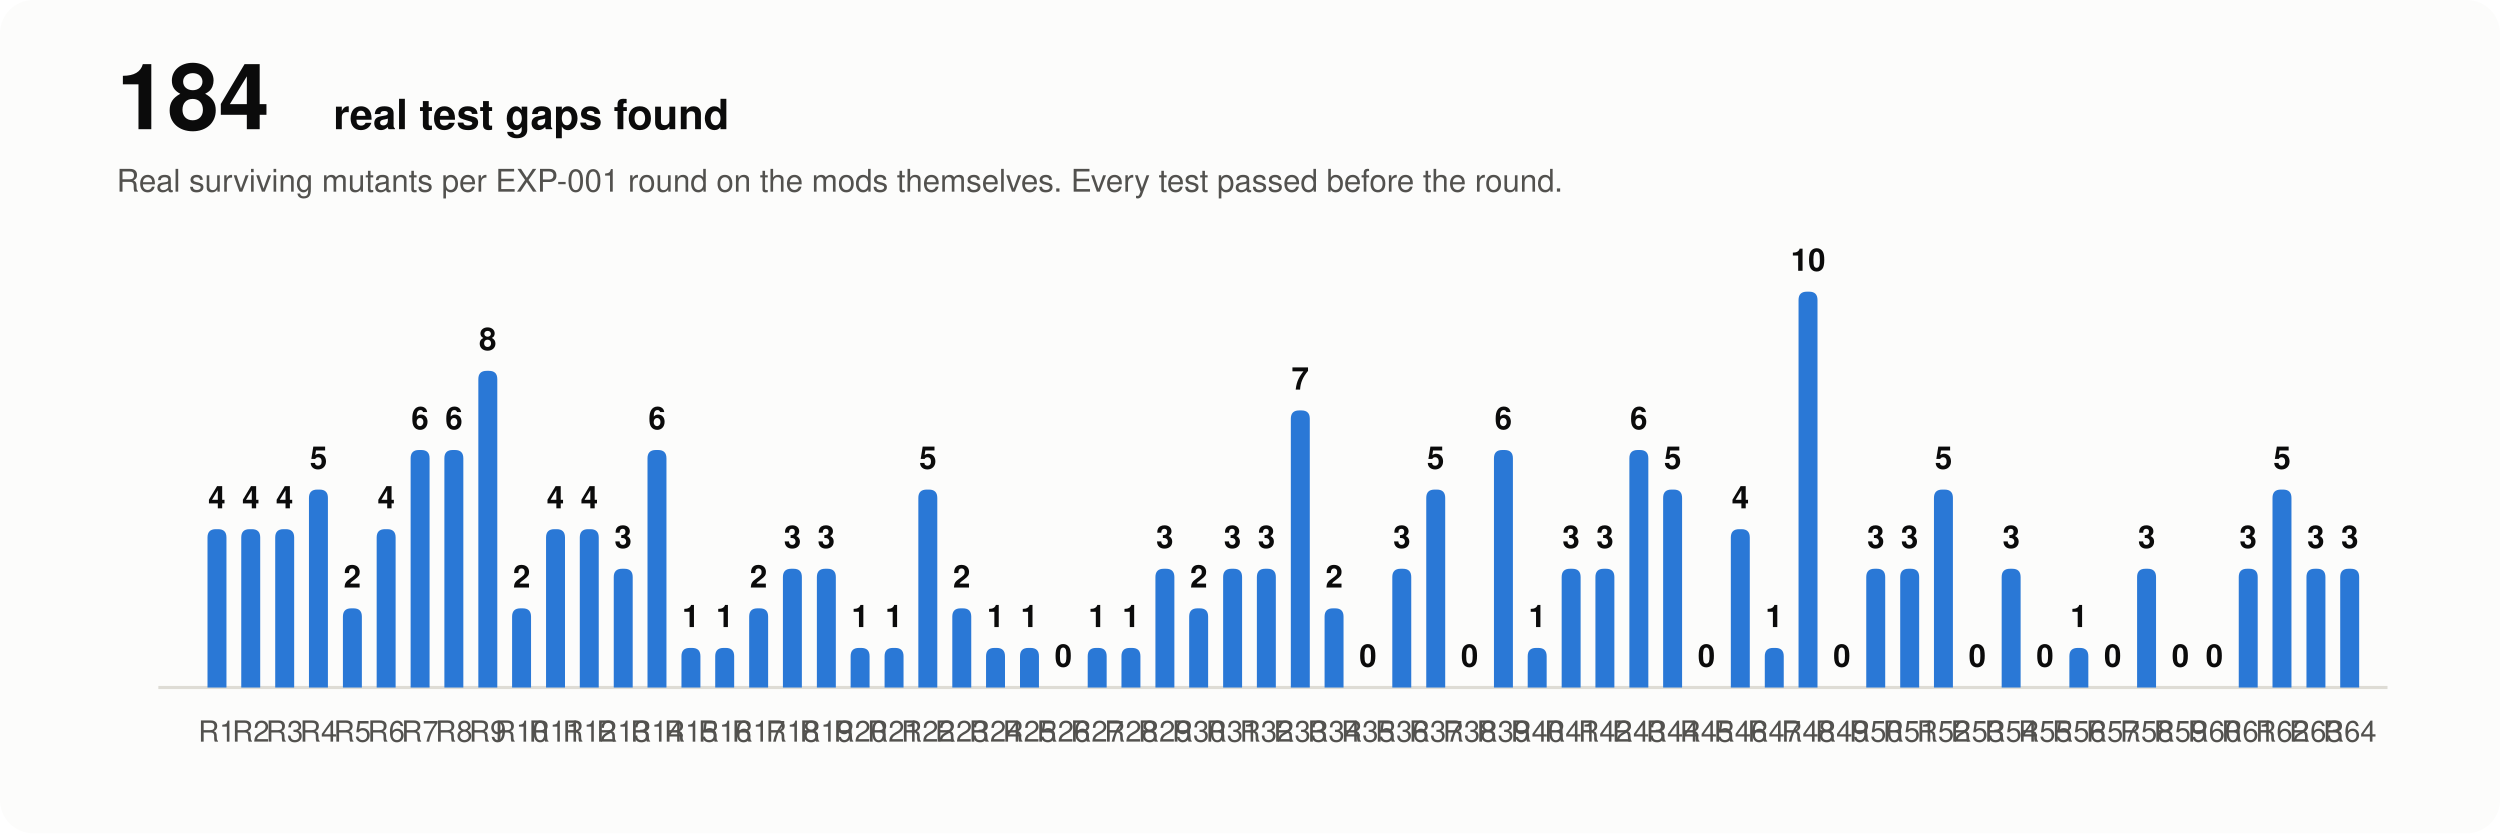
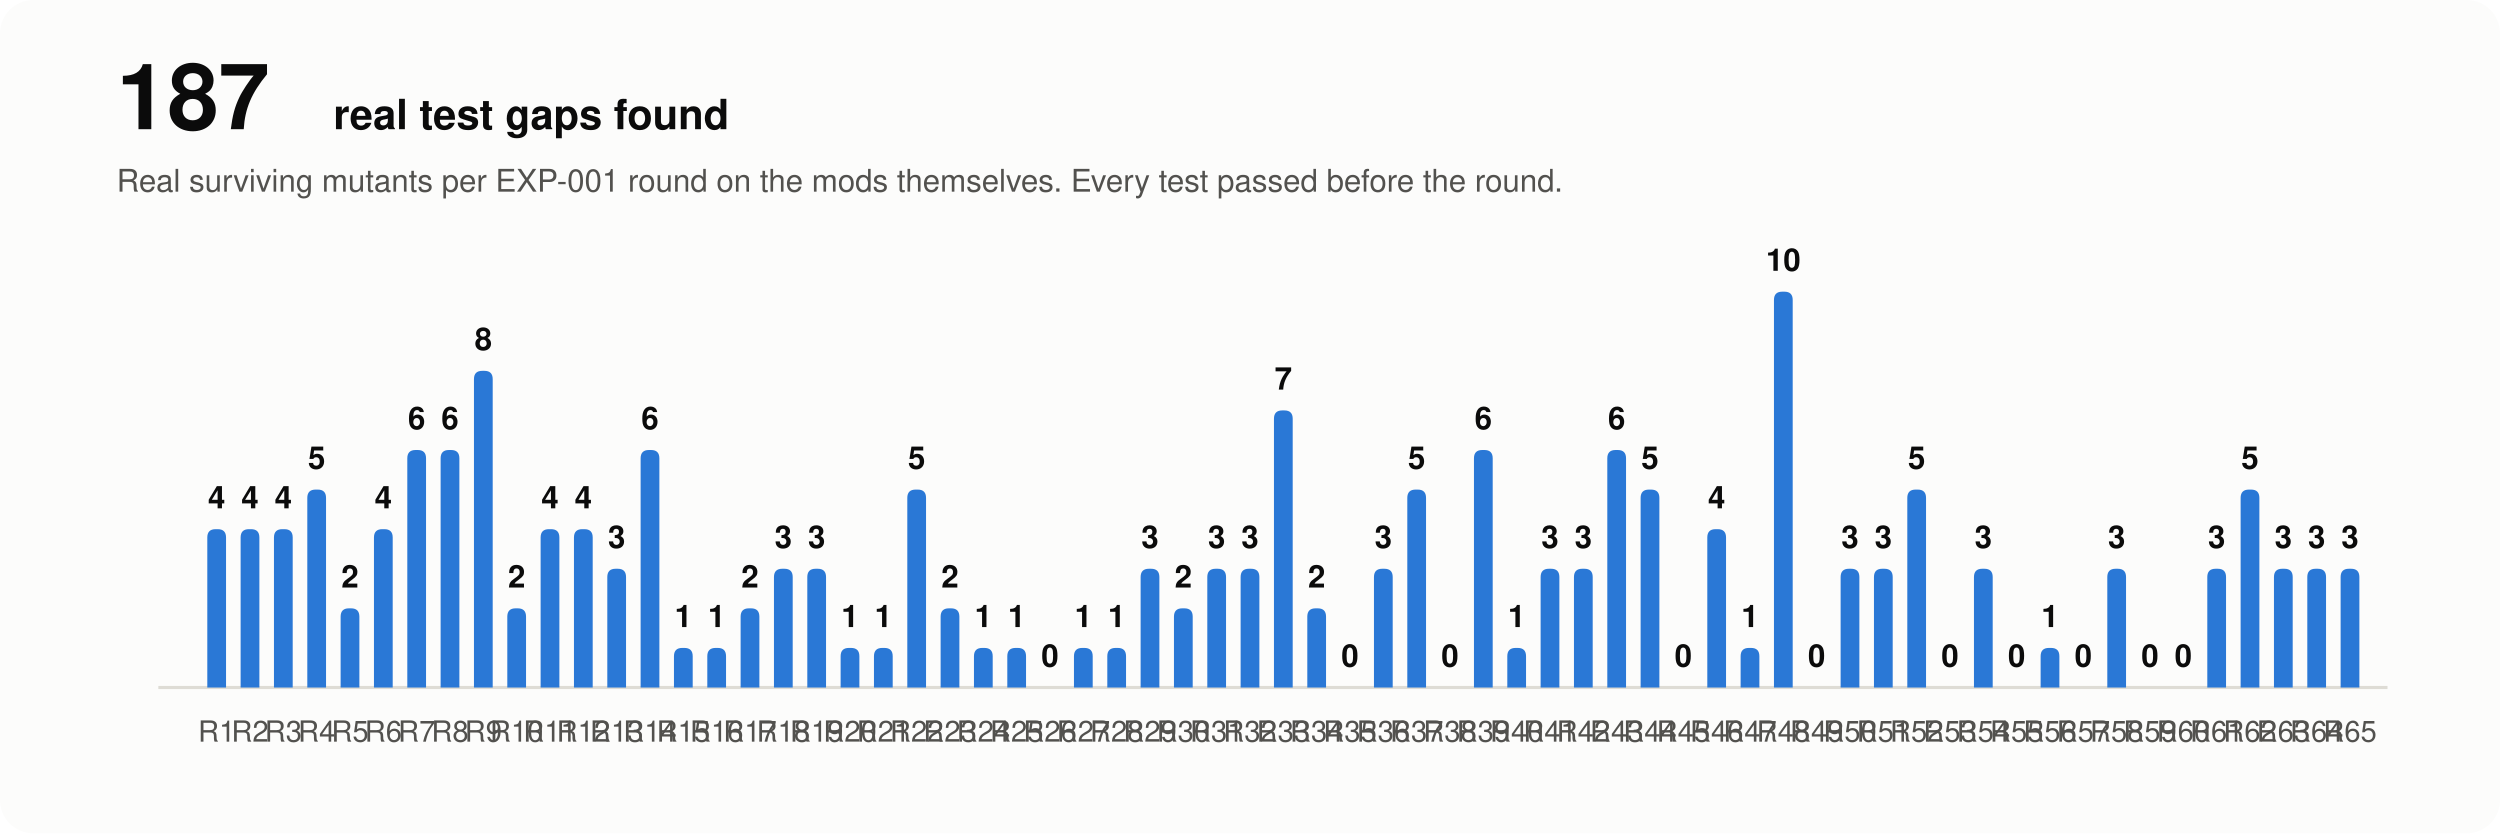
- <svg xmlns="http://www.w3.org/2000/svg" viewBox="0 0 1200 400" width="1200" height="400" role="img" aria-label="184 real test gaps found in 64 rounds" font-family="ui-sans-serif, -apple-system, 'Segoe UI', Helvetica, Arial, sans-serif">
+ <svg xmlns="http://www.w3.org/2000/svg" viewBox="0 0 1200 400" width="1200" height="400" role="img" aria-label="187 real test gaps found in 65 rounds" font-family="ui-sans-serif, -apple-system, 'Segoe UI', Helvetica, Arial, sans-serif">
  <style>
  .sup { fill: #fcfcfb; } .sup2 { fill: #f3f2ef; } .borda { stroke: #dedcd5; }
  .t1 { fill: #0b0b0b; } .t2 { fill: #52514e; } .t3 { fill: #8a887f; }
  .ac { fill: #2a78d6; } .acs { stroke: #2a78d6; } .acf { fill: #e8f1fb; }
  .ok { fill: #0f7a3d; } .okf { fill: #e3f3e8; }
  @media (prefers-color-scheme: dark) {
    .sup { fill: #1a1a19; } .sup2 { fill: #232322; } .borda { stroke: #3a3936; }
    .t1 { fill: #f0efec; } .t2 { fill: #c3c2b7; } .t3 { fill: #8f8d84; }
    .ac { fill: #3987e5; } .acs { stroke: #3987e5; } .acf { fill: #1d2c40; }
    .ok { fill: #4cc27a; } .okf { fill: #16301f; }
  }
  @media (prefers-reduced-motion: reduce) { * { animation: none !important; } }

  .barra { transform-box: fill-box; transform-origin: bottom; animation: cresce 1.1s cubic-bezier(.2,.8,.2,1); }
  @keyframes cresce { from { transform: scaleY(0); } to { transform: scaleY(1); } }
</style>
  <rect width="1200" height="400" rx="16" class="sup" />
-   <text x="56" y="62" font-size="44" font-weight="800" class="t1">184</text>
+   <text x="56" y="62" font-size="44" font-weight="800" class="t1">187</text>
  <text x="160" y="62" font-size="20" font-weight="700" class="t1">real test gaps found</text>
  <text x="56" y="92" font-size="15" class="t2">Real surviving mutants per EXP-001 round on the mods themselves. Every test passed before the round.</text>
  <line x1="76" y1="330" x2="1146" y2="330" class="borda" stroke-width="1.5" />
  <g class="barra">
-     <path d="M99.6,330 L99.6,258.0 Q99.6,254.0 103.6,254.0 L104.7,254.0 Q108.7,254.0 108.7,258.0 L108.7,330 Z" class="ac" />
-   </g>
-   <text x="104.1" y="244.0" font-size="15" font-weight="700" class="t1" text-anchor="middle">4</text>
-   <text x="104.1" y="356" font-size="14" class="t2" text-anchor="middle">R1</text>
-   <g class="barra">
-     <path d="M115.8,330 L115.8,258.0 Q115.8,254.0 119.8,254.0 L120.9,254.0 Q124.9,254.0 124.9,258.0 L124.9,330 Z" class="ac" />
-   </g>
-   <text x="120.4" y="244.0" font-size="15" font-weight="700" class="t1" text-anchor="middle">4</text>
-   <text x="120.4" y="356" font-size="14" class="t2" text-anchor="middle">R2</text>
-   <g class="barra">
-     <path d="M132.1,330 L132.1,258.0 Q132.1,254.0 136.1,254.0 L137.2,254.0 Q141.2,254.0 141.2,258.0 L141.2,330 Z" class="ac" />
-   </g>
-   <text x="136.6" y="244.0" font-size="15" font-weight="700" class="t1" text-anchor="middle">4</text>
-   <text x="136.6" y="356" font-size="14" class="t2" text-anchor="middle">R3</text>
-   <g class="barra">
-     <path d="M148.3,330 L148.3,239.0 Q148.3,235.0 152.3,235.0 L153.4,235.0 Q157.4,235.0 157.4,239.0 L157.4,330 Z" class="ac" />
-   </g>
-   <text x="152.9" y="225.0" font-size="15" font-weight="700" class="t1" text-anchor="middle">5</text>
-   <text x="152.9" y="356" font-size="14" class="t2" text-anchor="middle">R4</text>
-   <g class="barra">
-     <path d="M164.6,330 L164.6,296.0 Q164.6,292.0 168.6,292.0 L169.7,292.0 Q173.7,292.0 173.7,296.0 L173.7,330 Z" class="ac" />
-   </g>
-   <text x="169.1" y="282.0" font-size="15" font-weight="700" class="t1" text-anchor="middle">2</text>
-   <text x="169.1" y="356" font-size="14" class="t2" text-anchor="middle">R5</text>
-   <g class="barra">
-     <path d="M180.8,330 L180.8,258.0 Q180.8,254.0 184.8,254.0 L185.9,254.0 Q189.9,254.0 189.9,258.0 L189.9,330 Z" class="ac" />
-   </g>
-   <text x="185.4" y="244.0" font-size="15" font-weight="700" class="t1" text-anchor="middle">4</text>
-   <text x="185.4" y="356" font-size="14" class="t2" text-anchor="middle">R6</text>
-   <g class="barra">
-     <path d="M197.1,330 L197.1,220.0 Q197.1,216.0 201.1,216.0 L202.2,216.0 Q206.2,216.0 206.2,220.0 L206.2,330 Z" class="ac" />
-   </g>
-   <text x="201.6" y="206.0" font-size="15" font-weight="700" class="t1" text-anchor="middle">6</text>
-   <text x="201.6" y="356" font-size="14" class="t2" text-anchor="middle">R7</text>
-   <g class="barra">
-     <path d="M213.3,330 L213.3,220.0 Q213.3,216.0 217.3,216.0 L218.4,216.0 Q222.4,216.0 222.4,220.0 L222.4,330 Z" class="ac" />
-   </g>
-   <text x="217.9" y="206.0" font-size="15" font-weight="700" class="t1" text-anchor="middle">6</text>
-   <text x="217.9" y="356" font-size="14" class="t2" text-anchor="middle">R8</text>
-   <g class="barra">
-     <path d="M229.6,330 L229.6,182.0 Q229.6,178.0 233.6,178.0 L234.7,178.0 Q238.7,178.0 238.7,182.0 L238.7,330 Z" class="ac" />
-   </g>
-   <text x="234.1" y="168.0" font-size="15" font-weight="700" class="t1" text-anchor="middle">8</text>
-   <text x="234.1" y="356" font-size="14" class="t2" text-anchor="middle">R9</text>
-   <g class="barra">
-     <path d="M245.8,330 L245.8,296.0 Q245.8,292.0 249.8,292.0 L250.9,292.0 Q254.9,292.0 254.9,296.0 L254.9,330 Z" class="ac" />
-   </g>
-   <text x="250.4" y="282.0" font-size="15" font-weight="700" class="t1" text-anchor="middle">2</text>
-   <text x="250.4" y="356" font-size="14" class="t2" text-anchor="middle">R10</text>
-   <g class="barra">
-     <path d="M262.1,330 L262.1,258.0 Q262.1,254.0 266.1,254.0 L267.2,254.0 Q271.2,254.0 271.2,258.0 L271.2,330 Z" class="ac" />
-   </g>
-   <text x="266.6" y="244.0" font-size="15" font-weight="700" class="t1" text-anchor="middle">4</text>
-   <text x="266.6" y="356" font-size="14" class="t2" text-anchor="middle">R11</text>
-   <g class="barra">
-     <path d="M278.3,330 L278.3,258.0 Q278.3,254.0 282.3,254.0 L283.4,254.0 Q287.4,254.0 287.4,258.0 L287.4,330 Z" class="ac" />
-   </g>
-   <text x="282.9" y="244.0" font-size="15" font-weight="700" class="t1" text-anchor="middle">4</text>
-   <text x="282.9" y="356" font-size="14" class="t2" text-anchor="middle">R12</text>
-   <g class="barra">
-     <path d="M294.6,330 L294.6,277.0 Q294.6,273.0 298.6,273.0 L299.7,273.0 Q303.7,273.0 303.7,277.0 L303.7,330 Z" class="ac" />
-   </g>
-   <text x="299.1" y="263.0" font-size="15" font-weight="700" class="t1" text-anchor="middle">3</text>
-   <text x="299.1" y="356" font-size="14" class="t2" text-anchor="middle">R13</text>
-   <g class="barra">
-     <path d="M310.8,330 L310.8,220.0 Q310.8,216.0 314.8,216.0 L315.9,216.0 Q319.9,216.0 319.9,220.0 L319.9,330 Z" class="ac" />
-   </g>
-   <text x="315.4" y="206.0" font-size="15" font-weight="700" class="t1" text-anchor="middle">6</text>
-   <text x="315.4" y="356" font-size="14" class="t2" text-anchor="middle">R14</text>
-   <g class="barra">
-     <path d="M327.1,330 L327.1,315.0 Q327.1,311.0 331.1,311.0 L332.2,311.0 Q336.2,311.0 336.2,315.0 L336.2,330 Z" class="ac" />
-   </g>
-   <text x="331.6" y="301.0" font-size="15" font-weight="700" class="t1" text-anchor="middle">1</text>
-   <text x="331.6" y="356" font-size="14" class="t2" text-anchor="middle">R15</text>
-   <g class="barra">
-     <path d="M343.3,330 L343.3,315.0 Q343.3,311.0 347.3,311.0 L348.4,311.0 Q352.4,311.0 352.4,315.0 L352.4,330 Z" class="ac" />
-   </g>
-   <text x="347.9" y="301.0" font-size="15" font-weight="700" class="t1" text-anchor="middle">1</text>
-   <text x="347.9" y="356" font-size="14" class="t2" text-anchor="middle">R16</text>
-   <g class="barra">
-     <path d="M359.6,330 L359.6,296.0 Q359.6,292.0 363.6,292.0 L364.7,292.0 Q368.7,292.0 368.7,296.0 L368.7,330 Z" class="ac" />
-   </g>
-   <text x="364.1" y="282.0" font-size="15" font-weight="700" class="t1" text-anchor="middle">2</text>
-   <text x="364.1" y="356" font-size="14" class="t2" text-anchor="middle">R17</text>
-   <g class="barra">
-     <path d="M375.8,330 L375.8,277.0 Q375.8,273.0 379.8,273.0 L380.9,273.0 Q384.9,273.0 384.9,277.0 L384.9,330 Z" class="ac" />
-   </g>
-   <text x="380.4" y="263.0" font-size="15" font-weight="700" class="t1" text-anchor="middle">3</text>
-   <text x="380.4" y="356" font-size="14" class="t2" text-anchor="middle">R18</text>
-   <g class="barra">
-     <path d="M392.1,330 L392.1,277.0 Q392.1,273.0 396.1,273.0 L397.2,273.0 Q401.2,273.0 401.2,277.0 L401.2,330 Z" class="ac" />
-   </g>
-   <text x="396.6" y="263.0" font-size="15" font-weight="700" class="t1" text-anchor="middle">3</text>
-   <text x="396.6" y="356" font-size="14" class="t2" text-anchor="middle">R19</text>
-   <g class="barra">
-     <path d="M408.3,330 L408.3,315.0 Q408.3,311.0 412.3,311.0 L413.4,311.0 Q417.4,311.0 417.4,315.0 L417.4,330 Z" class="ac" />
-   </g>
-   <text x="412.9" y="301.0" font-size="15" font-weight="700" class="t1" text-anchor="middle">1</text>
-   <text x="412.9" y="356" font-size="14" class="t2" text-anchor="middle">R20</text>
-   <g class="barra">
-     <path d="M424.6,330 L424.6,315.0 Q424.6,311.0 428.6,311.0 L429.7,311.0 Q433.7,311.0 433.7,315.0 L433.7,330 Z" class="ac" />
-   </g>
-   <text x="429.1" y="301.0" font-size="15" font-weight="700" class="t1" text-anchor="middle">1</text>
-   <text x="429.1" y="356" font-size="14" class="t2" text-anchor="middle">R21</text>
-   <g class="barra">
-     <path d="M440.8,330 L440.8,239.0 Q440.8,235.0 444.8,235.0 L445.9,235.0 Q449.9,235.0 449.9,239.0 L449.9,330 Z" class="ac" />
-   </g>
-   <text x="445.4" y="225.0" font-size="15" font-weight="700" class="t1" text-anchor="middle">5</text>
-   <text x="445.4" y="356" font-size="14" class="t2" text-anchor="middle">R22</text>
-   <g class="barra">
-     <path d="M457.1,330 L457.1,296.0 Q457.1,292.0 461.1,292.0 L462.2,292.0 Q466.2,292.0 466.2,296.0 L466.2,330 Z" class="ac" />
-   </g>
-   <text x="461.6" y="282.0" font-size="15" font-weight="700" class="t1" text-anchor="middle">2</text>
-   <text x="461.6" y="356" font-size="14" class="t2" text-anchor="middle">R23</text>
-   <g class="barra">
-     <path d="M473.3,330 L473.3,315.0 Q473.3,311.0 477.3,311.0 L478.4,311.0 Q482.4,311.0 482.4,315.0 L482.4,330 Z" class="ac" />
-   </g>
-   <text x="477.9" y="301.0" font-size="15" font-weight="700" class="t1" text-anchor="middle">1</text>
-   <text x="477.9" y="356" font-size="14" class="t2" text-anchor="middle">R24</text>
-   <g class="barra">
-     <path d="M489.6,330 L489.6,315.0 Q489.6,311.0 493.6,311.0 L494.7,311.0 Q498.7,311.0 498.7,315.0 L498.7,330 Z" class="ac" />
-   </g>
-   <text x="494.1" y="301.0" font-size="15" font-weight="700" class="t1" text-anchor="middle">1</text>
-   <text x="494.1" y="356" font-size="14" class="t2" text-anchor="middle">R25</text>
-   <g class="barra">
-     <path d="M505.8,330 L505.8,330.0 Q505.8,330.0 505.8,330.0 L514.9,330.0 Q514.9,330.0 514.9,330.0 L514.9,330 Z" class="ac" />
-   </g>
-   <text x="510.4" y="320.0" font-size="15" font-weight="700" class="t1" text-anchor="middle">0</text>
-   <text x="510.4" y="356" font-size="14" class="t2" text-anchor="middle">R26</text>
-   <g class="barra">
-     <path d="M522.1,330 L522.1,315.0 Q522.1,311.0 526.1,311.0 L527.2,311.0 Q531.2,311.0 531.2,315.0 L531.2,330 Z" class="ac" />
-   </g>
-   <text x="526.6" y="301.0" font-size="15" font-weight="700" class="t1" text-anchor="middle">1</text>
-   <text x="526.6" y="356" font-size="14" class="t2" text-anchor="middle">R27</text>
-   <g class="barra">
-     <path d="M538.3,330 L538.3,315.0 Q538.3,311.0 542.3,311.0 L543.4,311.0 Q547.4,311.0 547.4,315.0 L547.4,330 Z" class="ac" />
-   </g>
-   <text x="542.9" y="301.0" font-size="15" font-weight="700" class="t1" text-anchor="middle">1</text>
-   <text x="542.9" y="356" font-size="14" class="t2" text-anchor="middle">R28</text>
-   <g class="barra">
-     <path d="M554.6,330 L554.6,277.0 Q554.6,273.0 558.6,273.0 L559.7,273.0 Q563.7,273.0 563.7,277.0 L563.7,330 Z" class="ac" />
-   </g>
-   <text x="559.1" y="263.0" font-size="15" font-weight="700" class="t1" text-anchor="middle">3</text>
-   <text x="559.1" y="356" font-size="14" class="t2" text-anchor="middle">R29</text>
-   <g class="barra">
-     <path d="M570.8,330 L570.8,296.0 Q570.8,292.0 574.8,292.0 L575.9,292.0 Q579.9,292.0 579.9,296.0 L579.9,330 Z" class="ac" />
-   </g>
-   <text x="575.4" y="282.0" font-size="15" font-weight="700" class="t1" text-anchor="middle">2</text>
-   <text x="575.4" y="356" font-size="14" class="t2" text-anchor="middle">R30</text>
-   <g class="barra">
-     <path d="M587.1,330 L587.1,277.0 Q587.1,273.0 591.1,273.0 L592.2,273.0 Q596.2,273.0 596.2,277.0 L596.2,330 Z" class="ac" />
-   </g>
-   <text x="591.6" y="263.0" font-size="15" font-weight="700" class="t1" text-anchor="middle">3</text>
-   <text x="591.6" y="356" font-size="14" class="t2" text-anchor="middle">R31</text>
-   <g class="barra">
-     <path d="M603.3,330 L603.3,277.0 Q603.3,273.0 607.3,273.0 L608.4,273.0 Q612.4,273.0 612.4,277.0 L612.4,330 Z" class="ac" />
-   </g>
-   <text x="607.9" y="263.0" font-size="15" font-weight="700" class="t1" text-anchor="middle">3</text>
-   <text x="607.9" y="356" font-size="14" class="t2" text-anchor="middle">R32</text>
-   <g class="barra">
-     <path d="M619.6,330 L619.6,201.0 Q619.6,197.0 623.6,197.0 L624.7,197.0 Q628.7,197.0 628.7,201.0 L628.7,330 Z" class="ac" />
-   </g>
-   <text x="624.1" y="187.0" font-size="15" font-weight="700" class="t1" text-anchor="middle">7</text>
-   <text x="624.1" y="356" font-size="14" class="t2" text-anchor="middle">R33</text>
-   <g class="barra">
-     <path d="M635.8,330 L635.8,296.0 Q635.8,292.0 639.8,292.0 L640.9,292.0 Q644.9,292.0 644.9,296.0 L644.9,330 Z" class="ac" />
-   </g>
-   <text x="640.4" y="282.0" font-size="15" font-weight="700" class="t1" text-anchor="middle">2</text>
-   <text x="640.4" y="356" font-size="14" class="t2" text-anchor="middle">R34</text>
-   <g class="barra">
-     <path d="M652.1,330 L652.1,330.0 Q652.1,330.0 652.1,330.0 L661.2,330.0 Q661.2,330.0 661.2,330.0 L661.2,330 Z" class="ac" />
-   </g>
-   <text x="656.6" y="320.0" font-size="15" font-weight="700" class="t1" text-anchor="middle">0</text>
-   <text x="656.6" y="356" font-size="14" class="t2" text-anchor="middle">R35</text>
-   <g class="barra">
-     <path d="M668.3,330 L668.3,277.0 Q668.3,273.0 672.3,273.0 L673.4,273.0 Q677.4,273.0 677.4,277.0 L677.4,330 Z" class="ac" />
-   </g>
-   <text x="672.9" y="263.0" font-size="15" font-weight="700" class="t1" text-anchor="middle">3</text>
-   <text x="672.9" y="356" font-size="14" class="t2" text-anchor="middle">R36</text>
-   <g class="barra">
-     <path d="M684.6,330 L684.6,239.0 Q684.6,235.0 688.6,235.0 L689.7,235.0 Q693.7,235.0 693.7,239.0 L693.7,330 Z" class="ac" />
-   </g>
-   <text x="689.1" y="225.0" font-size="15" font-weight="700" class="t1" text-anchor="middle">5</text>
-   <text x="689.1" y="356" font-size="14" class="t2" text-anchor="middle">R37</text>
-   <g class="barra">
-     <path d="M700.8,330 L700.8,330.0 Q700.8,330.0 700.8,330.0 L709.9,330.0 Q709.9,330.0 709.9,330.0 L709.9,330 Z" class="ac" />
-   </g>
-   <text x="705.4" y="320.0" font-size="15" font-weight="700" class="t1" text-anchor="middle">0</text>
-   <text x="705.4" y="356" font-size="14" class="t2" text-anchor="middle">R38</text>
-   <g class="barra">
-     <path d="M717.1,330 L717.1,220.0 Q717.1,216.0 721.1,216.0 L722.2,216.0 Q726.2,216.0 726.2,220.0 L726.2,330 Z" class="ac" />
-   </g>
-   <text x="721.6" y="206.0" font-size="15" font-weight="700" class="t1" text-anchor="middle">6</text>
-   <text x="721.6" y="356" font-size="14" class="t2" text-anchor="middle">R39</text>
-   <g class="barra">
-     <path d="M733.3,330 L733.3,315.0 Q733.3,311.0 737.3,311.0 L738.4,311.0 Q742.4,311.0 742.4,315.0 L742.4,330 Z" class="ac" />
-   </g>
-   <text x="737.9" y="301.0" font-size="15" font-weight="700" class="t1" text-anchor="middle">1</text>
-   <text x="737.9" y="356" font-size="14" class="t2" text-anchor="middle">R40</text>
-   <g class="barra">
-     <path d="M749.6,330 L749.6,277.0 Q749.6,273.0 753.6,273.0 L754.7,273.0 Q758.7,273.0 758.7,277.0 L758.7,330 Z" class="ac" />
-   </g>
-   <text x="754.1" y="263.0" font-size="15" font-weight="700" class="t1" text-anchor="middle">3</text>
-   <text x="754.1" y="356" font-size="14" class="t2" text-anchor="middle">R41</text>
-   <g class="barra">
-     <path d="M765.8,330 L765.8,277.0 Q765.8,273.0 769.8,273.0 L770.9,273.0 Q774.9,273.0 774.9,277.0 L774.9,330 Z" class="ac" />
-   </g>
-   <text x="770.4" y="263.0" font-size="15" font-weight="700" class="t1" text-anchor="middle">3</text>
-   <text x="770.4" y="356" font-size="14" class="t2" text-anchor="middle">R42</text>
-   <g class="barra">
-     <path d="M782.1,330 L782.1,220.0 Q782.1,216.0 786.1,216.0 L787.2,216.0 Q791.2,216.0 791.2,220.0 L791.2,330 Z" class="ac" />
-   </g>
-   <text x="786.6" y="206.0" font-size="15" font-weight="700" class="t1" text-anchor="middle">6</text>
-   <text x="786.6" y="356" font-size="14" class="t2" text-anchor="middle">R43</text>
-   <g class="barra">
-     <path d="M798.3,330 L798.3,239.0 Q798.3,235.0 802.3,235.0 L803.4,235.0 Q807.4,235.0 807.4,239.0 L807.4,330 Z" class="ac" />
-   </g>
-   <text x="802.9" y="225.0" font-size="15" font-weight="700" class="t1" text-anchor="middle">5</text>
-   <text x="802.9" y="356" font-size="14" class="t2" text-anchor="middle">R44</text>
-   <g class="barra">
-     <path d="M814.6,330 L814.6,330.0 Q814.6,330.0 814.6,330.0 L823.7,330.0 Q823.7,330.0 823.7,330.0 L823.7,330 Z" class="ac" />
-   </g>
-   <text x="819.1" y="320.0" font-size="15" font-weight="700" class="t1" text-anchor="middle">0</text>
-   <text x="819.1" y="356" font-size="14" class="t2" text-anchor="middle">R45</text>
-   <g class="barra">
-     <path d="M830.8,330 L830.8,258.0 Q830.8,254.0 834.8,254.0 L835.9,254.0 Q839.9,254.0 839.9,258.0 L839.9,330 Z" class="ac" />
-   </g>
-   <text x="835.4" y="244.0" font-size="15" font-weight="700" class="t1" text-anchor="middle">4</text>
-   <text x="835.4" y="356" font-size="14" class="t2" text-anchor="middle">R46</text>
-   <g class="barra">
-     <path d="M847.1,330 L847.1,315.0 Q847.1,311.0 851.1,311.0 L852.2,311.0 Q856.2,311.0 856.2,315.0 L856.2,330 Z" class="ac" />
-   </g>
-   <text x="851.6" y="301.0" font-size="15" font-weight="700" class="t1" text-anchor="middle">1</text>
-   <text x="851.6" y="356" font-size="14" class="t2" text-anchor="middle">R47</text>
-   <g class="barra">
-     <path d="M863.3,330 L863.3,144.0 Q863.3,140.0 867.3,140.0 L868.4,140.0 Q872.4,140.0 872.4,144.0 L872.4,330 Z" class="ac" />
-   </g>
-   <text x="867.9" y="130.0" font-size="15" font-weight="700" class="t1" text-anchor="middle">10</text>
-   <text x="867.9" y="356" font-size="14" class="t2" text-anchor="middle">R48</text>
-   <g class="barra">
-     <path d="M879.6,330 L879.6,330.0 Q879.6,330.0 879.6,330.0 L888.7,330.0 Q888.7,330.0 888.7,330.0 L888.7,330 Z" class="ac" />
-   </g>
-   <text x="884.1" y="320.0" font-size="15" font-weight="700" class="t1" text-anchor="middle">0</text>
-   <text x="884.1" y="356" font-size="14" class="t2" text-anchor="middle">R49</text>
-   <g class="barra">
-     <path d="M895.8,330 L895.8,277.0 Q895.8,273.0 899.8,273.0 L900.9,273.0 Q904.9,273.0 904.9,277.0 L904.9,330 Z" class="ac" />
-   </g>
-   <text x="900.4" y="263.0" font-size="15" font-weight="700" class="t1" text-anchor="middle">3</text>
-   <text x="900.4" y="356" font-size="14" class="t2" text-anchor="middle">R50</text>
-   <g class="barra">
-     <path d="M912.1,330 L912.1,277.0 Q912.1,273.0 916.1,273.0 L917.2,273.0 Q921.2,273.0 921.2,277.0 L921.2,330 Z" class="ac" />
-   </g>
-   <text x="916.6" y="263.0" font-size="15" font-weight="700" class="t1" text-anchor="middle">3</text>
-   <text x="916.6" y="356" font-size="14" class="t2" text-anchor="middle">R51</text>
-   <g class="barra">
-     <path d="M928.3,330 L928.3,239.0 Q928.3,235.0 932.3,235.0 L933.4,235.0 Q937.4,235.0 937.4,239.0 L937.4,330 Z" class="ac" />
-   </g>
-   <text x="932.9" y="225.0" font-size="15" font-weight="700" class="t1" text-anchor="middle">5</text>
-   <text x="932.9" y="356" font-size="14" class="t2" text-anchor="middle">R52</text>
-   <g class="barra">
-     <path d="M944.6,330 L944.6,330.0 Q944.6,330.0 944.6,330.0 L953.7,330.0 Q953.7,330.0 953.7,330.0 L953.7,330 Z" class="ac" />
-   </g>
-   <text x="949.1" y="320.0" font-size="15" font-weight="700" class="t1" text-anchor="middle">0</text>
-   <text x="949.1" y="356" font-size="14" class="t2" text-anchor="middle">R53</text>
-   <g class="barra">
-     <path d="M960.8,330 L960.8,277.0 Q960.8,273.0 964.8,273.0 L965.9,273.0 Q969.9,273.0 969.9,277.0 L969.9,330 Z" class="ac" />
-   </g>
-   <text x="965.4" y="263.0" font-size="15" font-weight="700" class="t1" text-anchor="middle">3</text>
-   <text x="965.4" y="356" font-size="14" class="t2" text-anchor="middle">R54</text>
-   <g class="barra">
-     <path d="M977.1,330 L977.1,330.0 Q977.1,330.0 977.1,330.0 L986.2,330.0 Q986.2,330.0 986.2,330.0 L986.2,330 Z" class="ac" />
-   </g>
-   <text x="981.6" y="320.0" font-size="15" font-weight="700" class="t1" text-anchor="middle">0</text>
-   <text x="981.6" y="356" font-size="14" class="t2" text-anchor="middle">R55</text>
-   <g class="barra">
-     <path d="M993.3,330 L993.3,315.0 Q993.3,311.0 997.3,311.0 L998.4,311.0 Q1002.4,311.0 1002.4,315.0 L1002.4,330 Z" class="ac" />
-   </g>
-   <text x="997.9" y="301.0" font-size="15" font-weight="700" class="t1" text-anchor="middle">1</text>
-   <text x="997.9" y="356" font-size="14" class="t2" text-anchor="middle">R56</text>
-   <g class="barra">
-     <path d="M1009.6,330 L1009.6,330.0 Q1009.6,330.0 1009.6,330.0 L1018.7,330.0 Q1018.7,330.0 1018.7,330.0 L1018.7,330 Z" class="ac" />
-   </g>
-   <text x="1014.1" y="320.0" font-size="15" font-weight="700" class="t1" text-anchor="middle">0</text>
-   <text x="1014.1" y="356" font-size="14" class="t2" text-anchor="middle">R57</text>
-   <g class="barra">
-     <path d="M1025.8,330 L1025.8,277.0 Q1025.8,273.0 1029.8,273.0 L1030.9,273.0 Q1034.9,273.0 1034.9,277.0 L1034.9,330 Z" class="ac" />
-   </g>
-   <text x="1030.4" y="263.0" font-size="15" font-weight="700" class="t1" text-anchor="middle">3</text>
-   <text x="1030.4" y="356" font-size="14" class="t2" text-anchor="middle">R58</text>
-   <g class="barra">
-     <path d="M1042.1,330 L1042.1,330.0 Q1042.1,330.0 1042.1,330.0 L1051.2,330.0 Q1051.2,330.0 1051.2,330.0 L1051.2,330 Z" class="ac" />
-   </g>
-   <text x="1046.6" y="320.0" font-size="15" font-weight="700" class="t1" text-anchor="middle">0</text>
-   <text x="1046.6" y="356" font-size="14" class="t2" text-anchor="middle">R59</text>
-   <g class="barra">
-     <path d="M1058.3,330 L1058.3,330.0 Q1058.3,330.0 1058.3,330.0 L1067.4,330.0 Q1067.4,330.0 1067.4,330.0 L1067.4,330 Z" class="ac" />
-   </g>
-   <text x="1062.9" y="320.0" font-size="15" font-weight="700" class="t1" text-anchor="middle">0</text>
-   <text x="1062.9" y="356" font-size="14" class="t2" text-anchor="middle">R60</text>
-   <g class="barra">
-     <path d="M1074.6,330 L1074.6,277.0 Q1074.6,273.0 1078.6,273.0 L1079.7,273.0 Q1083.7,273.0 1083.7,277.0 L1083.7,330 Z" class="ac" />
-   </g>
-   <text x="1079.1" y="263.0" font-size="15" font-weight="700" class="t1" text-anchor="middle">3</text>
-   <text x="1079.1" y="356" font-size="14" class="t2" text-anchor="middle">R61</text>
-   <g class="barra">
-     <path d="M1090.8,330 L1090.8,239.0 Q1090.8,235.0 1094.8,235.0 L1095.9,235.0 Q1099.9,235.0 1099.9,239.0 L1099.9,330 Z" class="ac" />
-   </g>
-   <text x="1095.4" y="225.0" font-size="15" font-weight="700" class="t1" text-anchor="middle">5</text>
-   <text x="1095.4" y="356" font-size="14" class="t2" text-anchor="middle">R62</text>
-   <g class="barra">
-     <path d="M1107.1,330 L1107.1,277.0 Q1107.1,273.0 1111.1,273.0 L1112.2,273.0 Q1116.2,273.0 1116.2,277.0 L1116.2,330 Z" class="ac" />
-   </g>
-   <text x="1111.6" y="263.0" font-size="15" font-weight="700" class="t1" text-anchor="middle">3</text>
-   <text x="1111.6" y="356" font-size="14" class="t2" text-anchor="middle">R63</text>
-   <g class="barra">
-     <path d="M1123.3,330 L1123.3,277.0 Q1123.3,273.0 1127.3,273.0 L1128.4,273.0 Q1132.4,273.0 1132.4,277.0 L1132.4,330 Z" class="ac" />
-   </g>
-   <text x="1127.9" y="263.0" font-size="15" font-weight="700" class="t1" text-anchor="middle">3</text>
-   <text x="1127.9" y="356" font-size="14" class="t2" text-anchor="middle">R64</text>
+     <path d="M99.5,330 L99.5,258.0 Q99.5,254.0 103.5,254.0 L104.5,254.0 Q108.5,254.0 108.5,258.0 L108.5,330 Z" class="ac" />
+   </g>
+   <text x="104.0" y="244.0" font-size="15" font-weight="700" class="t1" text-anchor="middle">4</text>
+   <text x="104.0" y="356" font-size="14" class="t2" text-anchor="middle">R1</text>
+   <g class="barra">
+     <path d="M115.5,330 L115.5,258.0 Q115.5,254.0 119.5,254.0 L120.5,254.0 Q124.5,254.0 124.5,258.0 L124.5,330 Z" class="ac" />
+   </g>
+   <text x="120.0" y="244.0" font-size="15" font-weight="700" class="t1" text-anchor="middle">4</text>
+   <text x="120.0" y="356" font-size="14" class="t2" text-anchor="middle">R2</text>
+   <g class="barra">
+     <path d="M131.5,330 L131.5,258.0 Q131.5,254.0 135.5,254.0 L136.5,254.0 Q140.5,254.0 140.5,258.0 L140.5,330 Z" class="ac" />
+   </g>
+   <text x="136.0" y="244.0" font-size="15" font-weight="700" class="t1" text-anchor="middle">4</text>
+   <text x="136.0" y="356" font-size="14" class="t2" text-anchor="middle">R3</text>
+   <g class="barra">
+     <path d="M147.5,330 L147.5,239.0 Q147.5,235.0 151.5,235.0 L152.5,235.0 Q156.5,235.0 156.5,239.0 L156.5,330 Z" class="ac" />
+   </g>
+   <text x="152.0" y="225.0" font-size="15" font-weight="700" class="t1" text-anchor="middle">5</text>
+   <text x="152.0" y="356" font-size="14" class="t2" text-anchor="middle">R4</text>
+   <g class="barra">
+     <path d="M163.5,330 L163.5,296.0 Q163.5,292.0 167.5,292.0 L168.5,292.0 Q172.5,292.0 172.5,296.0 L172.5,330 Z" class="ac" />
+   </g>
+   <text x="168.0" y="282.0" font-size="15" font-weight="700" class="t1" text-anchor="middle">2</text>
+   <text x="168.0" y="356" font-size="14" class="t2" text-anchor="middle">R5</text>
+   <g class="barra">
+     <path d="M179.5,330 L179.5,258.0 Q179.5,254.0 183.5,254.0 L184.5,254.0 Q188.5,254.0 188.5,258.0 L188.5,330 Z" class="ac" />
+   </g>
+   <text x="184.0" y="244.0" font-size="15" font-weight="700" class="t1" text-anchor="middle">4</text>
+   <text x="184.0" y="356" font-size="14" class="t2" text-anchor="middle">R6</text>
+   <g class="barra">
+     <path d="M195.5,330 L195.5,220.0 Q195.5,216.0 199.5,216.0 L200.5,216.0 Q204.5,216.0 204.5,220.0 L204.5,330 Z" class="ac" />
+   </g>
+   <text x="200.0" y="206.0" font-size="15" font-weight="700" class="t1" text-anchor="middle">6</text>
+   <text x="200.0" y="356" font-size="14" class="t2" text-anchor="middle">R7</text>
+   <g class="barra">
+     <path d="M211.5,330 L211.5,220.0 Q211.5,216.0 215.5,216.0 L216.5,216.0 Q220.5,216.0 220.5,220.0 L220.5,330 Z" class="ac" />
+   </g>
+   <text x="216.0" y="206.0" font-size="15" font-weight="700" class="t1" text-anchor="middle">6</text>
+   <text x="216.0" y="356" font-size="14" class="t2" text-anchor="middle">R8</text>
+   <g class="barra">
+     <path d="M227.5,330 L227.5,182.0 Q227.5,178.0 231.5,178.0 L232.5,178.0 Q236.5,178.0 236.5,182.0 L236.5,330 Z" class="ac" />
+   </g>
+   <text x="232.0" y="168.0" font-size="15" font-weight="700" class="t1" text-anchor="middle">8</text>
+   <text x="232.0" y="356" font-size="14" class="t2" text-anchor="middle">R9</text>
+   <g class="barra">
+     <path d="M243.5,330 L243.5,296.0 Q243.5,292.0 247.5,292.0 L248.5,292.0 Q252.5,292.0 252.5,296.0 L252.5,330 Z" class="ac" />
+   </g>
+   <text x="248.0" y="282.0" font-size="15" font-weight="700" class="t1" text-anchor="middle">2</text>
+   <text x="248.0" y="356" font-size="14" class="t2" text-anchor="middle">R10</text>
+   <g class="barra">
+     <path d="M259.5,330 L259.5,258.0 Q259.5,254.0 263.5,254.0 L264.5,254.0 Q268.5,254.0 268.5,258.0 L268.5,330 Z" class="ac" />
+   </g>
+   <text x="264.0" y="244.0" font-size="15" font-weight="700" class="t1" text-anchor="middle">4</text>
+   <text x="264.0" y="356" font-size="14" class="t2" text-anchor="middle">R11</text>
+   <g class="barra">
+     <path d="M275.5,330 L275.5,258.0 Q275.5,254.0 279.5,254.0 L280.5,254.0 Q284.5,254.0 284.5,258.0 L284.5,330 Z" class="ac" />
+   </g>
+   <text x="280.0" y="244.0" font-size="15" font-weight="700" class="t1" text-anchor="middle">4</text>
+   <text x="280.0" y="356" font-size="14" class="t2" text-anchor="middle">R12</text>
+   <g class="barra">
+     <path d="M291.5,330 L291.5,277.0 Q291.5,273.0 295.5,273.0 L296.5,273.0 Q300.5,273.0 300.5,277.0 L300.5,330 Z" class="ac" />
+   </g>
+   <text x="296.0" y="263.0" font-size="15" font-weight="700" class="t1" text-anchor="middle">3</text>
+   <text x="296.0" y="356" font-size="14" class="t2" text-anchor="middle">R13</text>
+   <g class="barra">
+     <path d="M307.5,330 L307.5,220.0 Q307.5,216.0 311.5,216.0 L312.5,216.0 Q316.5,216.0 316.5,220.0 L316.5,330 Z" class="ac" />
+   </g>
+   <text x="312.0" y="206.0" font-size="15" font-weight="700" class="t1" text-anchor="middle">6</text>
+   <text x="312.0" y="356" font-size="14" class="t2" text-anchor="middle">R14</text>
+   <g class="barra">
+     <path d="M323.5,330 L323.5,315.0 Q323.5,311.0 327.5,311.0 L328.5,311.0 Q332.5,311.0 332.5,315.0 L332.5,330 Z" class="ac" />
+   </g>
+   <text x="328.0" y="301.0" font-size="15" font-weight="700" class="t1" text-anchor="middle">1</text>
+   <text x="328.0" y="356" font-size="14" class="t2" text-anchor="middle">R15</text>
+   <g class="barra">
+     <path d="M339.5,330 L339.5,315.0 Q339.5,311.0 343.5,311.0 L344.5,311.0 Q348.5,311.0 348.5,315.0 L348.5,330 Z" class="ac" />
+   </g>
+   <text x="344.0" y="301.0" font-size="15" font-weight="700" class="t1" text-anchor="middle">1</text>
+   <text x="344.0" y="356" font-size="14" class="t2" text-anchor="middle">R16</text>
+   <g class="barra">
+     <path d="M355.5,330 L355.5,296.0 Q355.5,292.0 359.5,292.0 L360.5,292.0 Q364.5,292.0 364.5,296.0 L364.5,330 Z" class="ac" />
+   </g>
+   <text x="360.0" y="282.0" font-size="15" font-weight="700" class="t1" text-anchor="middle">2</text>
+   <text x="360.0" y="356" font-size="14" class="t2" text-anchor="middle">R17</text>
+   <g class="barra">
+     <path d="M371.5,330 L371.5,277.0 Q371.5,273.0 375.5,273.0 L376.5,273.0 Q380.5,273.0 380.5,277.0 L380.5,330 Z" class="ac" />
+   </g>
+   <text x="376.0" y="263.0" font-size="15" font-weight="700" class="t1" text-anchor="middle">3</text>
+   <text x="376.0" y="356" font-size="14" class="t2" text-anchor="middle">R18</text>
+   <g class="barra">
+     <path d="M387.5,330 L387.5,277.0 Q387.5,273.0 391.5,273.0 L392.5,273.0 Q396.5,273.0 396.5,277.0 L396.5,330 Z" class="ac" />
+   </g>
+   <text x="392.0" y="263.0" font-size="15" font-weight="700" class="t1" text-anchor="middle">3</text>
+   <text x="392.0" y="356" font-size="14" class="t2" text-anchor="middle">R19</text>
+   <g class="barra">
+     <path d="M403.5,330 L403.5,315.0 Q403.5,311.0 407.5,311.0 L408.5,311.0 Q412.5,311.0 412.5,315.0 L412.5,330 Z" class="ac" />
+   </g>
+   <text x="408.0" y="301.0" font-size="15" font-weight="700" class="t1" text-anchor="middle">1</text>
+   <text x="408.0" y="356" font-size="14" class="t2" text-anchor="middle">R20</text>
+   <g class="barra">
+     <path d="M419.5,330 L419.5,315.0 Q419.5,311.0 423.5,311.0 L424.5,311.0 Q428.5,311.0 428.5,315.0 L428.5,330 Z" class="ac" />
+   </g>
+   <text x="424.0" y="301.0" font-size="15" font-weight="700" class="t1" text-anchor="middle">1</text>
+   <text x="424.0" y="356" font-size="14" class="t2" text-anchor="middle">R21</text>
+   <g class="barra">
+     <path d="M435.5,330 L435.5,239.0 Q435.5,235.0 439.5,235.0 L440.5,235.0 Q444.5,235.0 444.5,239.0 L444.5,330 Z" class="ac" />
+   </g>
+   <text x="440.0" y="225.0" font-size="15" font-weight="700" class="t1" text-anchor="middle">5</text>
+   <text x="440.0" y="356" font-size="14" class="t2" text-anchor="middle">R22</text>
+   <g class="barra">
+     <path d="M451.5,330 L451.5,296.0 Q451.5,292.0 455.5,292.0 L456.5,292.0 Q460.5,292.0 460.5,296.0 L460.5,330 Z" class="ac" />
+   </g>
+   <text x="456.0" y="282.0" font-size="15" font-weight="700" class="t1" text-anchor="middle">2</text>
+   <text x="456.0" y="356" font-size="14" class="t2" text-anchor="middle">R23</text>
+   <g class="barra">
+     <path d="M467.5,330 L467.5,315.0 Q467.5,311.0 471.5,311.0 L472.5,311.0 Q476.5,311.0 476.5,315.0 L476.5,330 Z" class="ac" />
+   </g>
+   <text x="472.0" y="301.0" font-size="15" font-weight="700" class="t1" text-anchor="middle">1</text>
+   <text x="472.0" y="356" font-size="14" class="t2" text-anchor="middle">R24</text>
+   <g class="barra">
+     <path d="M483.5,330 L483.5,315.0 Q483.5,311.0 487.5,311.0 L488.5,311.0 Q492.5,311.0 492.5,315.0 L492.5,330 Z" class="ac" />
+   </g>
+   <text x="488.0" y="301.0" font-size="15" font-weight="700" class="t1" text-anchor="middle">1</text>
+   <text x="488.0" y="356" font-size="14" class="t2" text-anchor="middle">R25</text>
+   <g class="barra">
+     <path d="M499.5,330 L499.5,330.0 Q499.5,330.0 499.5,330.0 L508.5,330.0 Q508.5,330.0 508.5,330.0 L508.5,330 Z" class="ac" />
+   </g>
+   <text x="504.0" y="320.0" font-size="15" font-weight="700" class="t1" text-anchor="middle">0</text>
+   <text x="504.0" y="356" font-size="14" class="t2" text-anchor="middle">R26</text>
+   <g class="barra">
+     <path d="M515.5,330 L515.5,315.0 Q515.5,311.0 519.5,311.0 L520.5,311.0 Q524.5,311.0 524.5,315.0 L524.5,330 Z" class="ac" />
+   </g>
+   <text x="520.0" y="301.0" font-size="15" font-weight="700" class="t1" text-anchor="middle">1</text>
+   <text x="520.0" y="356" font-size="14" class="t2" text-anchor="middle">R27</text>
+   <g class="barra">
+     <path d="M531.5,330 L531.5,315.0 Q531.5,311.0 535.5,311.0 L536.5,311.0 Q540.5,311.0 540.5,315.0 L540.5,330 Z" class="ac" />
+   </g>
+   <text x="536.0" y="301.0" font-size="15" font-weight="700" class="t1" text-anchor="middle">1</text>
+   <text x="536.0" y="356" font-size="14" class="t2" text-anchor="middle">R28</text>
+   <g class="barra">
+     <path d="M547.5,330 L547.5,277.0 Q547.5,273.0 551.5,273.0 L552.5,273.0 Q556.5,273.0 556.5,277.0 L556.5,330 Z" class="ac" />
+   </g>
+   <text x="552.0" y="263.0" font-size="15" font-weight="700" class="t1" text-anchor="middle">3</text>
+   <text x="552.0" y="356" font-size="14" class="t2" text-anchor="middle">R29</text>
+   <g class="barra">
+     <path d="M563.5,330 L563.5,296.0 Q563.5,292.0 567.5,292.0 L568.5,292.0 Q572.5,292.0 572.5,296.0 L572.5,330 Z" class="ac" />
+   </g>
+   <text x="568.0" y="282.0" font-size="15" font-weight="700" class="t1" text-anchor="middle">2</text>
+   <text x="568.0" y="356" font-size="14" class="t2" text-anchor="middle">R30</text>
+   <g class="barra">
+     <path d="M579.5,330 L579.5,277.0 Q579.5,273.0 583.5,273.0 L584.5,273.0 Q588.5,273.0 588.5,277.0 L588.5,330 Z" class="ac" />
+   </g>
+   <text x="584.0" y="263.0" font-size="15" font-weight="700" class="t1" text-anchor="middle">3</text>
+   <text x="584.0" y="356" font-size="14" class="t2" text-anchor="middle">R31</text>
+   <g class="barra">
+     <path d="M595.5,330 L595.5,277.0 Q595.5,273.0 599.5,273.0 L600.5,273.0 Q604.5,273.0 604.5,277.0 L604.5,330 Z" class="ac" />
+   </g>
+   <text x="600.0" y="263.0" font-size="15" font-weight="700" class="t1" text-anchor="middle">3</text>
+   <text x="600.0" y="356" font-size="14" class="t2" text-anchor="middle">R32</text>
+   <g class="barra">
+     <path d="M611.5,330 L611.5,201.0 Q611.5,197.0 615.5,197.0 L616.5,197.0 Q620.5,197.0 620.5,201.0 L620.5,330 Z" class="ac" />
+   </g>
+   <text x="616.0" y="187.0" font-size="15" font-weight="700" class="t1" text-anchor="middle">7</text>
+   <text x="616.0" y="356" font-size="14" class="t2" text-anchor="middle">R33</text>
+   <g class="barra">
+     <path d="M627.5,330 L627.5,296.0 Q627.5,292.0 631.5,292.0 L632.5,292.0 Q636.5,292.0 636.5,296.0 L636.5,330 Z" class="ac" />
+   </g>
+   <text x="632.0" y="282.0" font-size="15" font-weight="700" class="t1" text-anchor="middle">2</text>
+   <text x="632.0" y="356" font-size="14" class="t2" text-anchor="middle">R34</text>
+   <g class="barra">
+     <path d="M643.5,330 L643.5,330.0 Q643.5,330.0 643.5,330.0 L652.5,330.0 Q652.5,330.0 652.5,330.0 L652.5,330 Z" class="ac" />
+   </g>
+   <text x="648.0" y="320.0" font-size="15" font-weight="700" class="t1" text-anchor="middle">0</text>
+   <text x="648.0" y="356" font-size="14" class="t2" text-anchor="middle">R35</text>
+   <g class="barra">
+     <path d="M659.5,330 L659.5,277.0 Q659.5,273.0 663.5,273.0 L664.5,273.0 Q668.5,273.0 668.5,277.0 L668.5,330 Z" class="ac" />
+   </g>
+   <text x="664.0" y="263.0" font-size="15" font-weight="700" class="t1" text-anchor="middle">3</text>
+   <text x="664.0" y="356" font-size="14" class="t2" text-anchor="middle">R36</text>
+   <g class="barra">
+     <path d="M675.5,330 L675.5,239.0 Q675.5,235.0 679.5,235.0 L680.5,235.0 Q684.5,235.0 684.5,239.0 L684.5,330 Z" class="ac" />
+   </g>
+   <text x="680.0" y="225.0" font-size="15" font-weight="700" class="t1" text-anchor="middle">5</text>
+   <text x="680.0" y="356" font-size="14" class="t2" text-anchor="middle">R37</text>
+   <g class="barra">
+     <path d="M691.5,330 L691.5,330.0 Q691.5,330.0 691.5,330.0 L700.5,330.0 Q700.5,330.0 700.5,330.0 L700.5,330 Z" class="ac" />
+   </g>
+   <text x="696.0" y="320.0" font-size="15" font-weight="700" class="t1" text-anchor="middle">0</text>
+   <text x="696.0" y="356" font-size="14" class="t2" text-anchor="middle">R38</text>
+   <g class="barra">
+     <path d="M707.5,330 L707.5,220.0 Q707.5,216.0 711.5,216.0 L712.5,216.0 Q716.5,216.0 716.5,220.0 L716.5,330 Z" class="ac" />
+   </g>
+   <text x="712.0" y="206.0" font-size="15" font-weight="700" class="t1" text-anchor="middle">6</text>
+   <text x="712.0" y="356" font-size="14" class="t2" text-anchor="middle">R39</text>
+   <g class="barra">
+     <path d="M723.5,330 L723.5,315.0 Q723.5,311.0 727.5,311.0 L728.5,311.0 Q732.5,311.0 732.5,315.0 L732.5,330 Z" class="ac" />
+   </g>
+   <text x="728.0" y="301.0" font-size="15" font-weight="700" class="t1" text-anchor="middle">1</text>
+   <text x="728.0" y="356" font-size="14" class="t2" text-anchor="middle">R40</text>
+   <g class="barra">
+     <path d="M739.5,330 L739.5,277.0 Q739.5,273.0 743.5,273.0 L744.5,273.0 Q748.5,273.0 748.5,277.0 L748.5,330 Z" class="ac" />
+   </g>
+   <text x="744.0" y="263.0" font-size="15" font-weight="700" class="t1" text-anchor="middle">3</text>
+   <text x="744.0" y="356" font-size="14" class="t2" text-anchor="middle">R41</text>
+   <g class="barra">
+     <path d="M755.5,330 L755.5,277.0 Q755.5,273.0 759.5,273.0 L760.5,273.0 Q764.5,273.0 764.5,277.0 L764.5,330 Z" class="ac" />
+   </g>
+   <text x="760.0" y="263.0" font-size="15" font-weight="700" class="t1" text-anchor="middle">3</text>
+   <text x="760.0" y="356" font-size="14" class="t2" text-anchor="middle">R42</text>
+   <g class="barra">
+     <path d="M771.5,330 L771.5,220.0 Q771.5,216.0 775.5,216.0 L776.5,216.0 Q780.5,216.0 780.5,220.0 L780.5,330 Z" class="ac" />
+   </g>
+   <text x="776.0" y="206.0" font-size="15" font-weight="700" class="t1" text-anchor="middle">6</text>
+   <text x="776.0" y="356" font-size="14" class="t2" text-anchor="middle">R43</text>
+   <g class="barra">
+     <path d="M787.5,330 L787.5,239.0 Q787.5,235.0 791.5,235.0 L792.5,235.0 Q796.5,235.0 796.5,239.0 L796.5,330 Z" class="ac" />
+   </g>
+   <text x="792.0" y="225.0" font-size="15" font-weight="700" class="t1" text-anchor="middle">5</text>
+   <text x="792.0" y="356" font-size="14" class="t2" text-anchor="middle">R44</text>
+   <g class="barra">
+     <path d="M803.5,330 L803.5,330.0 Q803.5,330.0 803.5,330.0 L812.5,330.0 Q812.5,330.0 812.5,330.0 L812.5,330 Z" class="ac" />
+   </g>
+   <text x="808.0" y="320.0" font-size="15" font-weight="700" class="t1" text-anchor="middle">0</text>
+   <text x="808.0" y="356" font-size="14" class="t2" text-anchor="middle">R45</text>
+   <g class="barra">
+     <path d="M819.5,330 L819.5,258.0 Q819.5,254.0 823.5,254.0 L824.5,254.0 Q828.5,254.0 828.5,258.0 L828.5,330 Z" class="ac" />
+   </g>
+   <text x="824.0" y="244.0" font-size="15" font-weight="700" class="t1" text-anchor="middle">4</text>
+   <text x="824.0" y="356" font-size="14" class="t2" text-anchor="middle">R46</text>
+   <g class="barra">
+     <path d="M835.5,330 L835.5,315.0 Q835.5,311.0 839.5,311.0 L840.5,311.0 Q844.5,311.0 844.5,315.0 L844.5,330 Z" class="ac" />
+   </g>
+   <text x="840.0" y="301.0" font-size="15" font-weight="700" class="t1" text-anchor="middle">1</text>
+   <text x="840.0" y="356" font-size="14" class="t2" text-anchor="middle">R47</text>
+   <g class="barra">
+     <path d="M851.5,330 L851.5,144.0 Q851.5,140.0 855.5,140.0 L856.5,140.0 Q860.5,140.0 860.5,144.0 L860.5,330 Z" class="ac" />
+   </g>
+   <text x="856.0" y="130.0" font-size="15" font-weight="700" class="t1" text-anchor="middle">10</text>
+   <text x="856.0" y="356" font-size="14" class="t2" text-anchor="middle">R48</text>
+   <g class="barra">
+     <path d="M867.5,330 L867.5,330.0 Q867.5,330.0 867.5,330.0 L876.5,330.0 Q876.5,330.0 876.5,330.0 L876.5,330 Z" class="ac" />
+   </g>
+   <text x="872.0" y="320.0" font-size="15" font-weight="700" class="t1" text-anchor="middle">0</text>
+   <text x="872.0" y="356" font-size="14" class="t2" text-anchor="middle">R49</text>
+   <g class="barra">
+     <path d="M883.5,330 L883.5,277.0 Q883.5,273.0 887.5,273.0 L888.5,273.0 Q892.5,273.0 892.5,277.0 L892.5,330 Z" class="ac" />
+   </g>
+   <text x="888.0" y="263.0" font-size="15" font-weight="700" class="t1" text-anchor="middle">3</text>
+   <text x="888.0" y="356" font-size="14" class="t2" text-anchor="middle">R50</text>
+   <g class="barra">
+     <path d="M899.5,330 L899.5,277.0 Q899.5,273.0 903.5,273.0 L904.5,273.0 Q908.5,273.0 908.5,277.0 L908.5,330 Z" class="ac" />
+   </g>
+   <text x="904.0" y="263.0" font-size="15" font-weight="700" class="t1" text-anchor="middle">3</text>
+   <text x="904.0" y="356" font-size="14" class="t2" text-anchor="middle">R51</text>
+   <g class="barra">
+     <path d="M915.5,330 L915.5,239.0 Q915.5,235.0 919.5,235.0 L920.5,235.0 Q924.5,235.0 924.5,239.0 L924.5,330 Z" class="ac" />
+   </g>
+   <text x="920.0" y="225.0" font-size="15" font-weight="700" class="t1" text-anchor="middle">5</text>
+   <text x="920.0" y="356" font-size="14" class="t2" text-anchor="middle">R52</text>
+   <g class="barra">
+     <path d="M931.5,330 L931.5,330.0 Q931.5,330.0 931.5,330.0 L940.5,330.0 Q940.5,330.0 940.5,330.0 L940.5,330 Z" class="ac" />
+   </g>
+   <text x="936.0" y="320.0" font-size="15" font-weight="700" class="t1" text-anchor="middle">0</text>
+   <text x="936.0" y="356" font-size="14" class="t2" text-anchor="middle">R53</text>
+   <g class="barra">
+     <path d="M947.5,330 L947.5,277.0 Q947.5,273.0 951.5,273.0 L952.5,273.0 Q956.5,273.0 956.5,277.0 L956.5,330 Z" class="ac" />
+   </g>
+   <text x="952.0" y="263.0" font-size="15" font-weight="700" class="t1" text-anchor="middle">3</text>
+   <text x="952.0" y="356" font-size="14" class="t2" text-anchor="middle">R54</text>
+   <g class="barra">
+     <path d="M963.5,330 L963.5,330.0 Q963.5,330.0 963.5,330.0 L972.5,330.0 Q972.5,330.0 972.5,330.0 L972.5,330 Z" class="ac" />
+   </g>
+   <text x="968.0" y="320.0" font-size="15" font-weight="700" class="t1" text-anchor="middle">0</text>
+   <text x="968.0" y="356" font-size="14" class="t2" text-anchor="middle">R55</text>
+   <g class="barra">
+     <path d="M979.5,330 L979.5,315.0 Q979.5,311.0 983.5,311.0 L984.5,311.0 Q988.5,311.0 988.5,315.0 L988.5,330 Z" class="ac" />
+   </g>
+   <text x="984.0" y="301.0" font-size="15" font-weight="700" class="t1" text-anchor="middle">1</text>
+   <text x="984.0" y="356" font-size="14" class="t2" text-anchor="middle">R56</text>
+   <g class="barra">
+     <path d="M995.5,330 L995.5,330.0 Q995.5,330.0 995.5,330.0 L1004.5,330.0 Q1004.5,330.0 1004.5,330.0 L1004.5,330 Z" class="ac" />
+   </g>
+   <text x="1000.0" y="320.0" font-size="15" font-weight="700" class="t1" text-anchor="middle">0</text>
+   <text x="1000.0" y="356" font-size="14" class="t2" text-anchor="middle">R57</text>
+   <g class="barra">
+     <path d="M1011.5,330 L1011.5,277.0 Q1011.5,273.0 1015.5,273.0 L1016.5,273.0 Q1020.5,273.0 1020.5,277.0 L1020.5,330 Z" class="ac" />
+   </g>
+   <text x="1016.0" y="263.0" font-size="15" font-weight="700" class="t1" text-anchor="middle">3</text>
+   <text x="1016.0" y="356" font-size="14" class="t2" text-anchor="middle">R58</text>
+   <g class="barra">
+     <path d="M1027.5,330 L1027.5,330.0 Q1027.5,330.0 1027.5,330.0 L1036.5,330.0 Q1036.5,330.0 1036.5,330.0 L1036.5,330 Z" class="ac" />
+   </g>
+   <text x="1032.0" y="320.0" font-size="15" font-weight="700" class="t1" text-anchor="middle">0</text>
+   <text x="1032.0" y="356" font-size="14" class="t2" text-anchor="middle">R59</text>
+   <g class="barra">
+     <path d="M1043.5,330 L1043.5,330.0 Q1043.5,330.0 1043.5,330.0 L1052.5,330.0 Q1052.5,330.0 1052.5,330.0 L1052.5,330 Z" class="ac" />
+   </g>
+   <text x="1048.0" y="320.0" font-size="15" font-weight="700" class="t1" text-anchor="middle">0</text>
+   <text x="1048.0" y="356" font-size="14" class="t2" text-anchor="middle">R60</text>
+   <g class="barra">
+     <path d="M1059.5,330 L1059.5,277.0 Q1059.5,273.0 1063.5,273.0 L1064.5,273.0 Q1068.5,273.0 1068.5,277.0 L1068.5,330 Z" class="ac" />
+   </g>
+   <text x="1064.0" y="263.0" font-size="15" font-weight="700" class="t1" text-anchor="middle">3</text>
+   <text x="1064.0" y="356" font-size="14" class="t2" text-anchor="middle">R61</text>
+   <g class="barra">
+     <path d="M1075.5,330 L1075.5,239.0 Q1075.5,235.0 1079.5,235.0 L1080.5,235.0 Q1084.5,235.0 1084.5,239.0 L1084.5,330 Z" class="ac" />
+   </g>
+   <text x="1080.0" y="225.0" font-size="15" font-weight="700" class="t1" text-anchor="middle">5</text>
+   <text x="1080.0" y="356" font-size="14" class="t2" text-anchor="middle">R62</text>
+   <g class="barra">
+     <path d="M1091.5,330 L1091.5,277.0 Q1091.5,273.0 1095.5,273.0 L1096.5,273.0 Q1100.5,273.0 1100.5,277.0 L1100.5,330 Z" class="ac" />
+   </g>
+   <text x="1096.0" y="263.0" font-size="15" font-weight="700" class="t1" text-anchor="middle">3</text>
+   <text x="1096.0" y="356" font-size="14" class="t2" text-anchor="middle">R63</text>
+   <g class="barra">
+     <path d="M1107.5,330 L1107.5,277.0 Q1107.5,273.0 1111.5,273.0 L1112.5,273.0 Q1116.5,273.0 1116.5,277.0 L1116.5,330 Z" class="ac" />
+   </g>
+   <text x="1112.0" y="263.0" font-size="15" font-weight="700" class="t1" text-anchor="middle">3</text>
+   <text x="1112.0" y="356" font-size="14" class="t2" text-anchor="middle">R64</text>
+   <g class="barra">
+     <path d="M1123.5,330 L1123.5,277.0 Q1123.5,273.0 1127.5,273.0 L1128.5,273.0 Q1132.5,273.0 1132.5,277.0 L1132.5,330 Z" class="ac" />
+   </g>
+   <text x="1128.0" y="263.0" font-size="15" font-weight="700" class="t1" text-anchor="middle">3</text>
+   <text x="1128.0" y="356" font-size="14" class="t2" text-anchor="middle">R65</text>
</svg>
